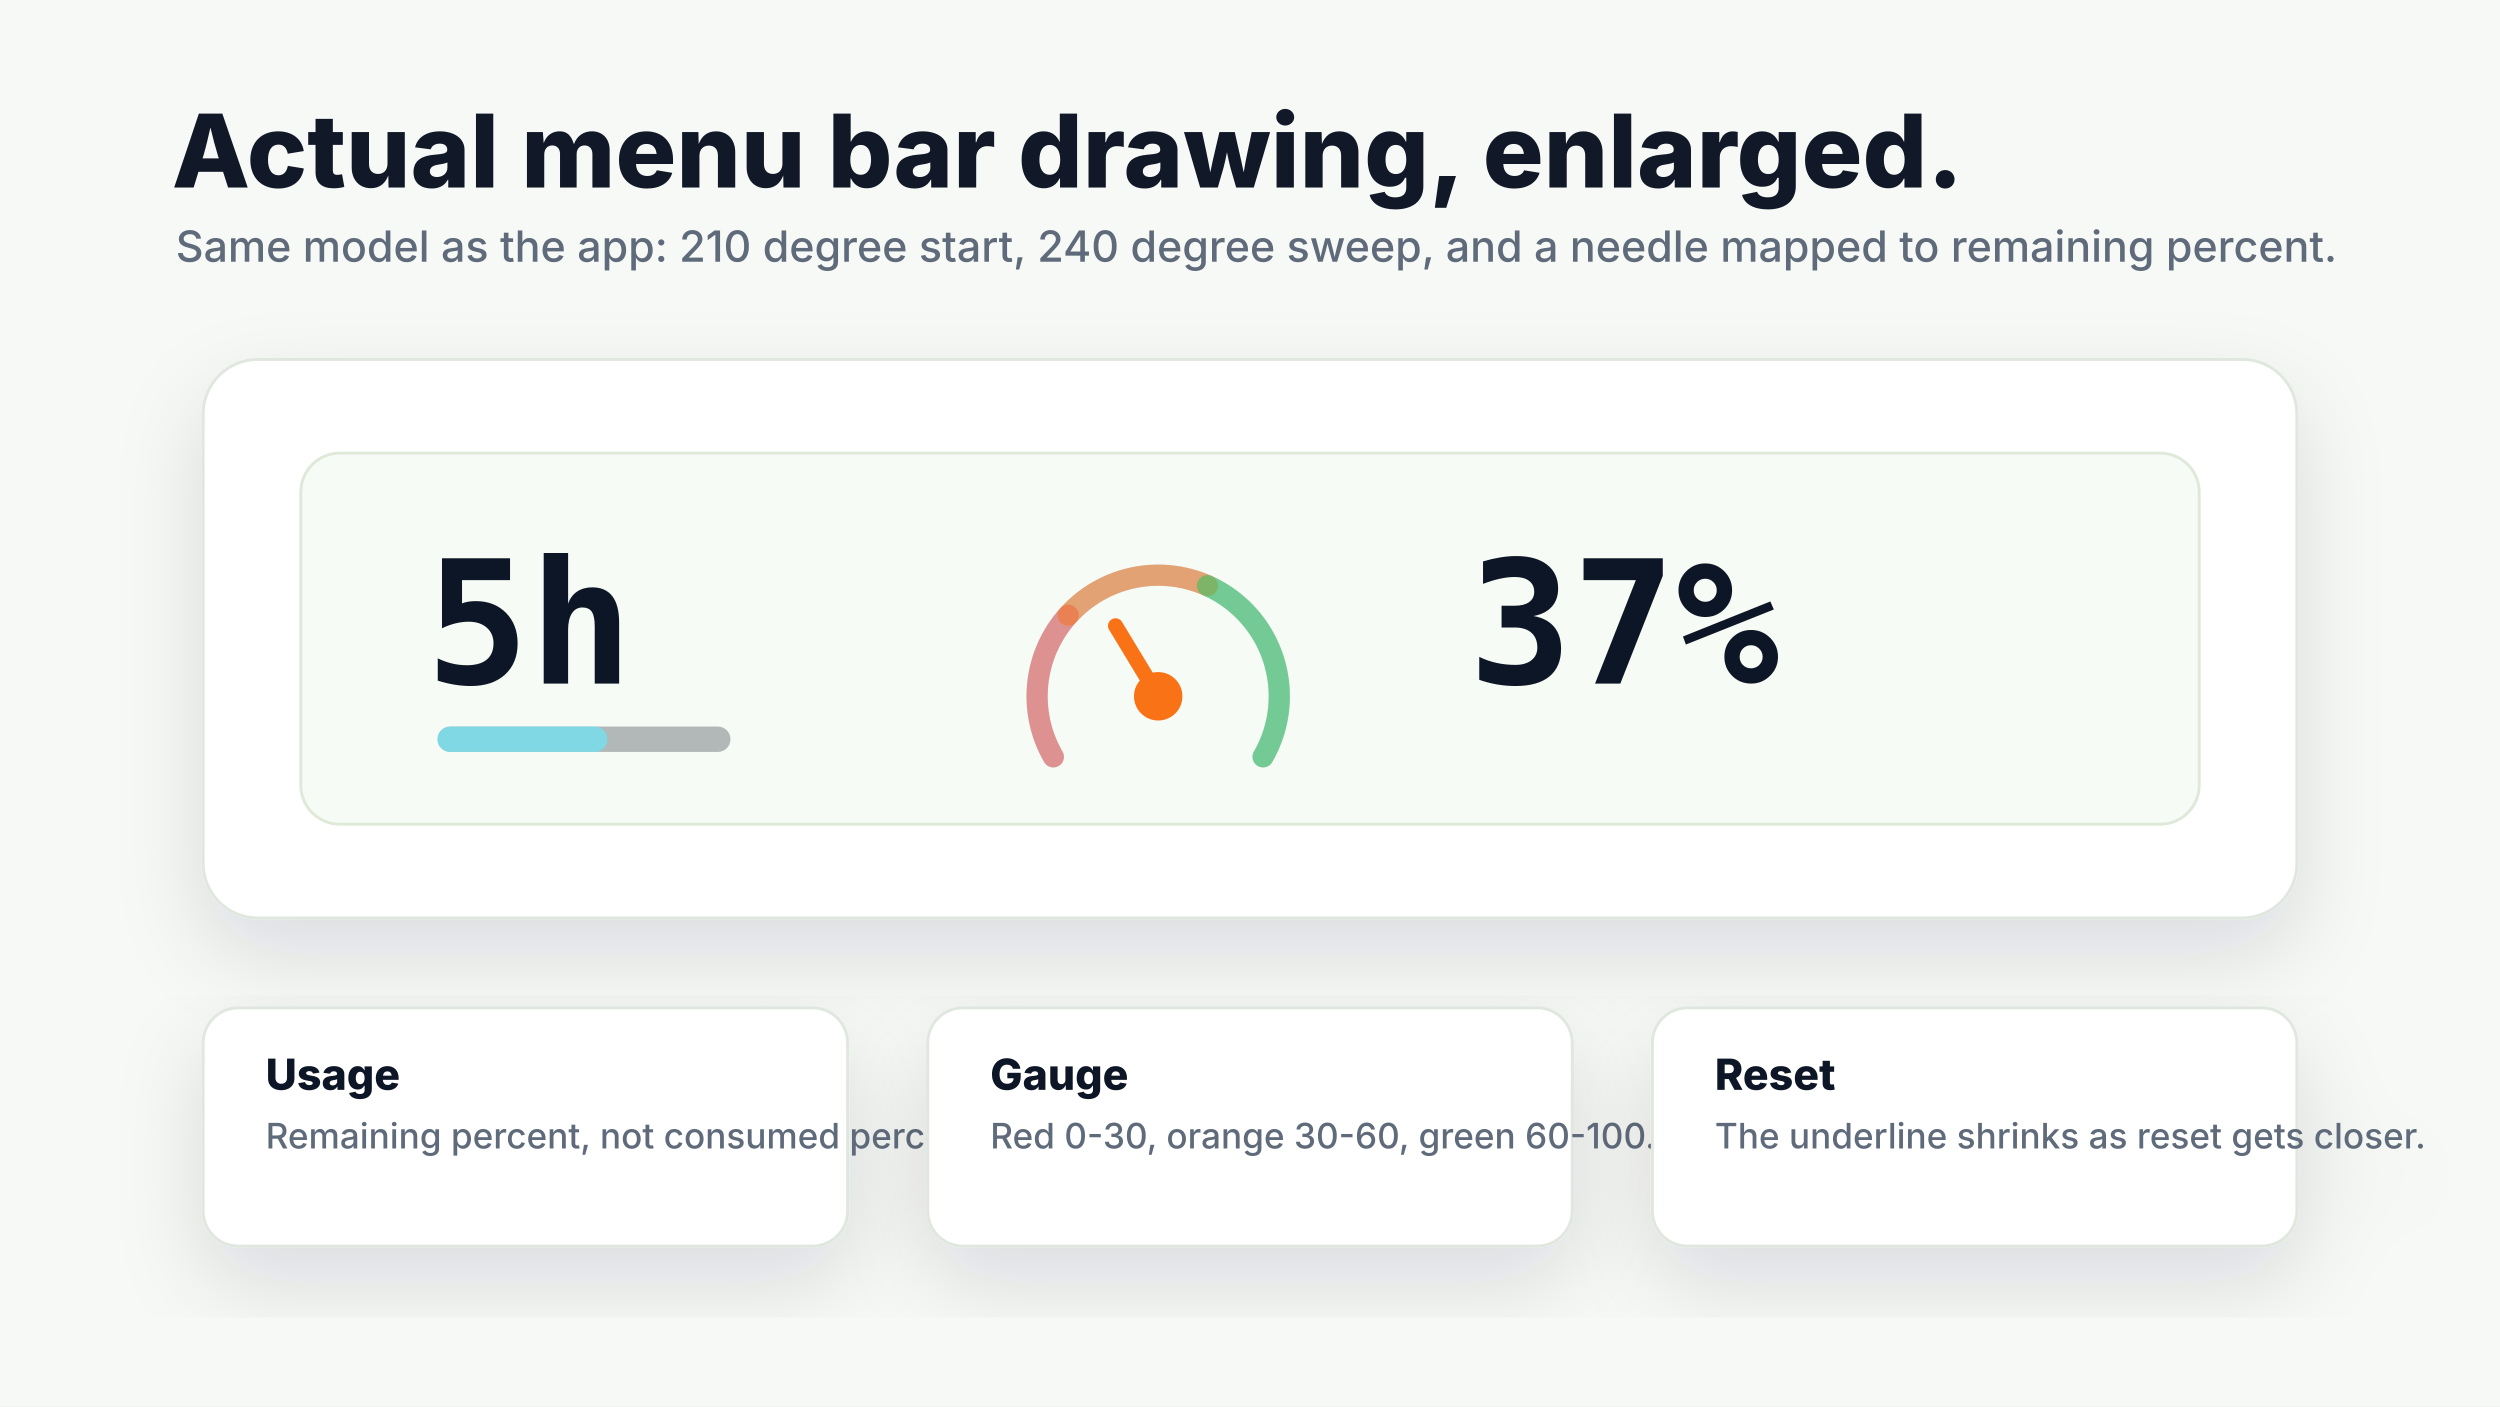
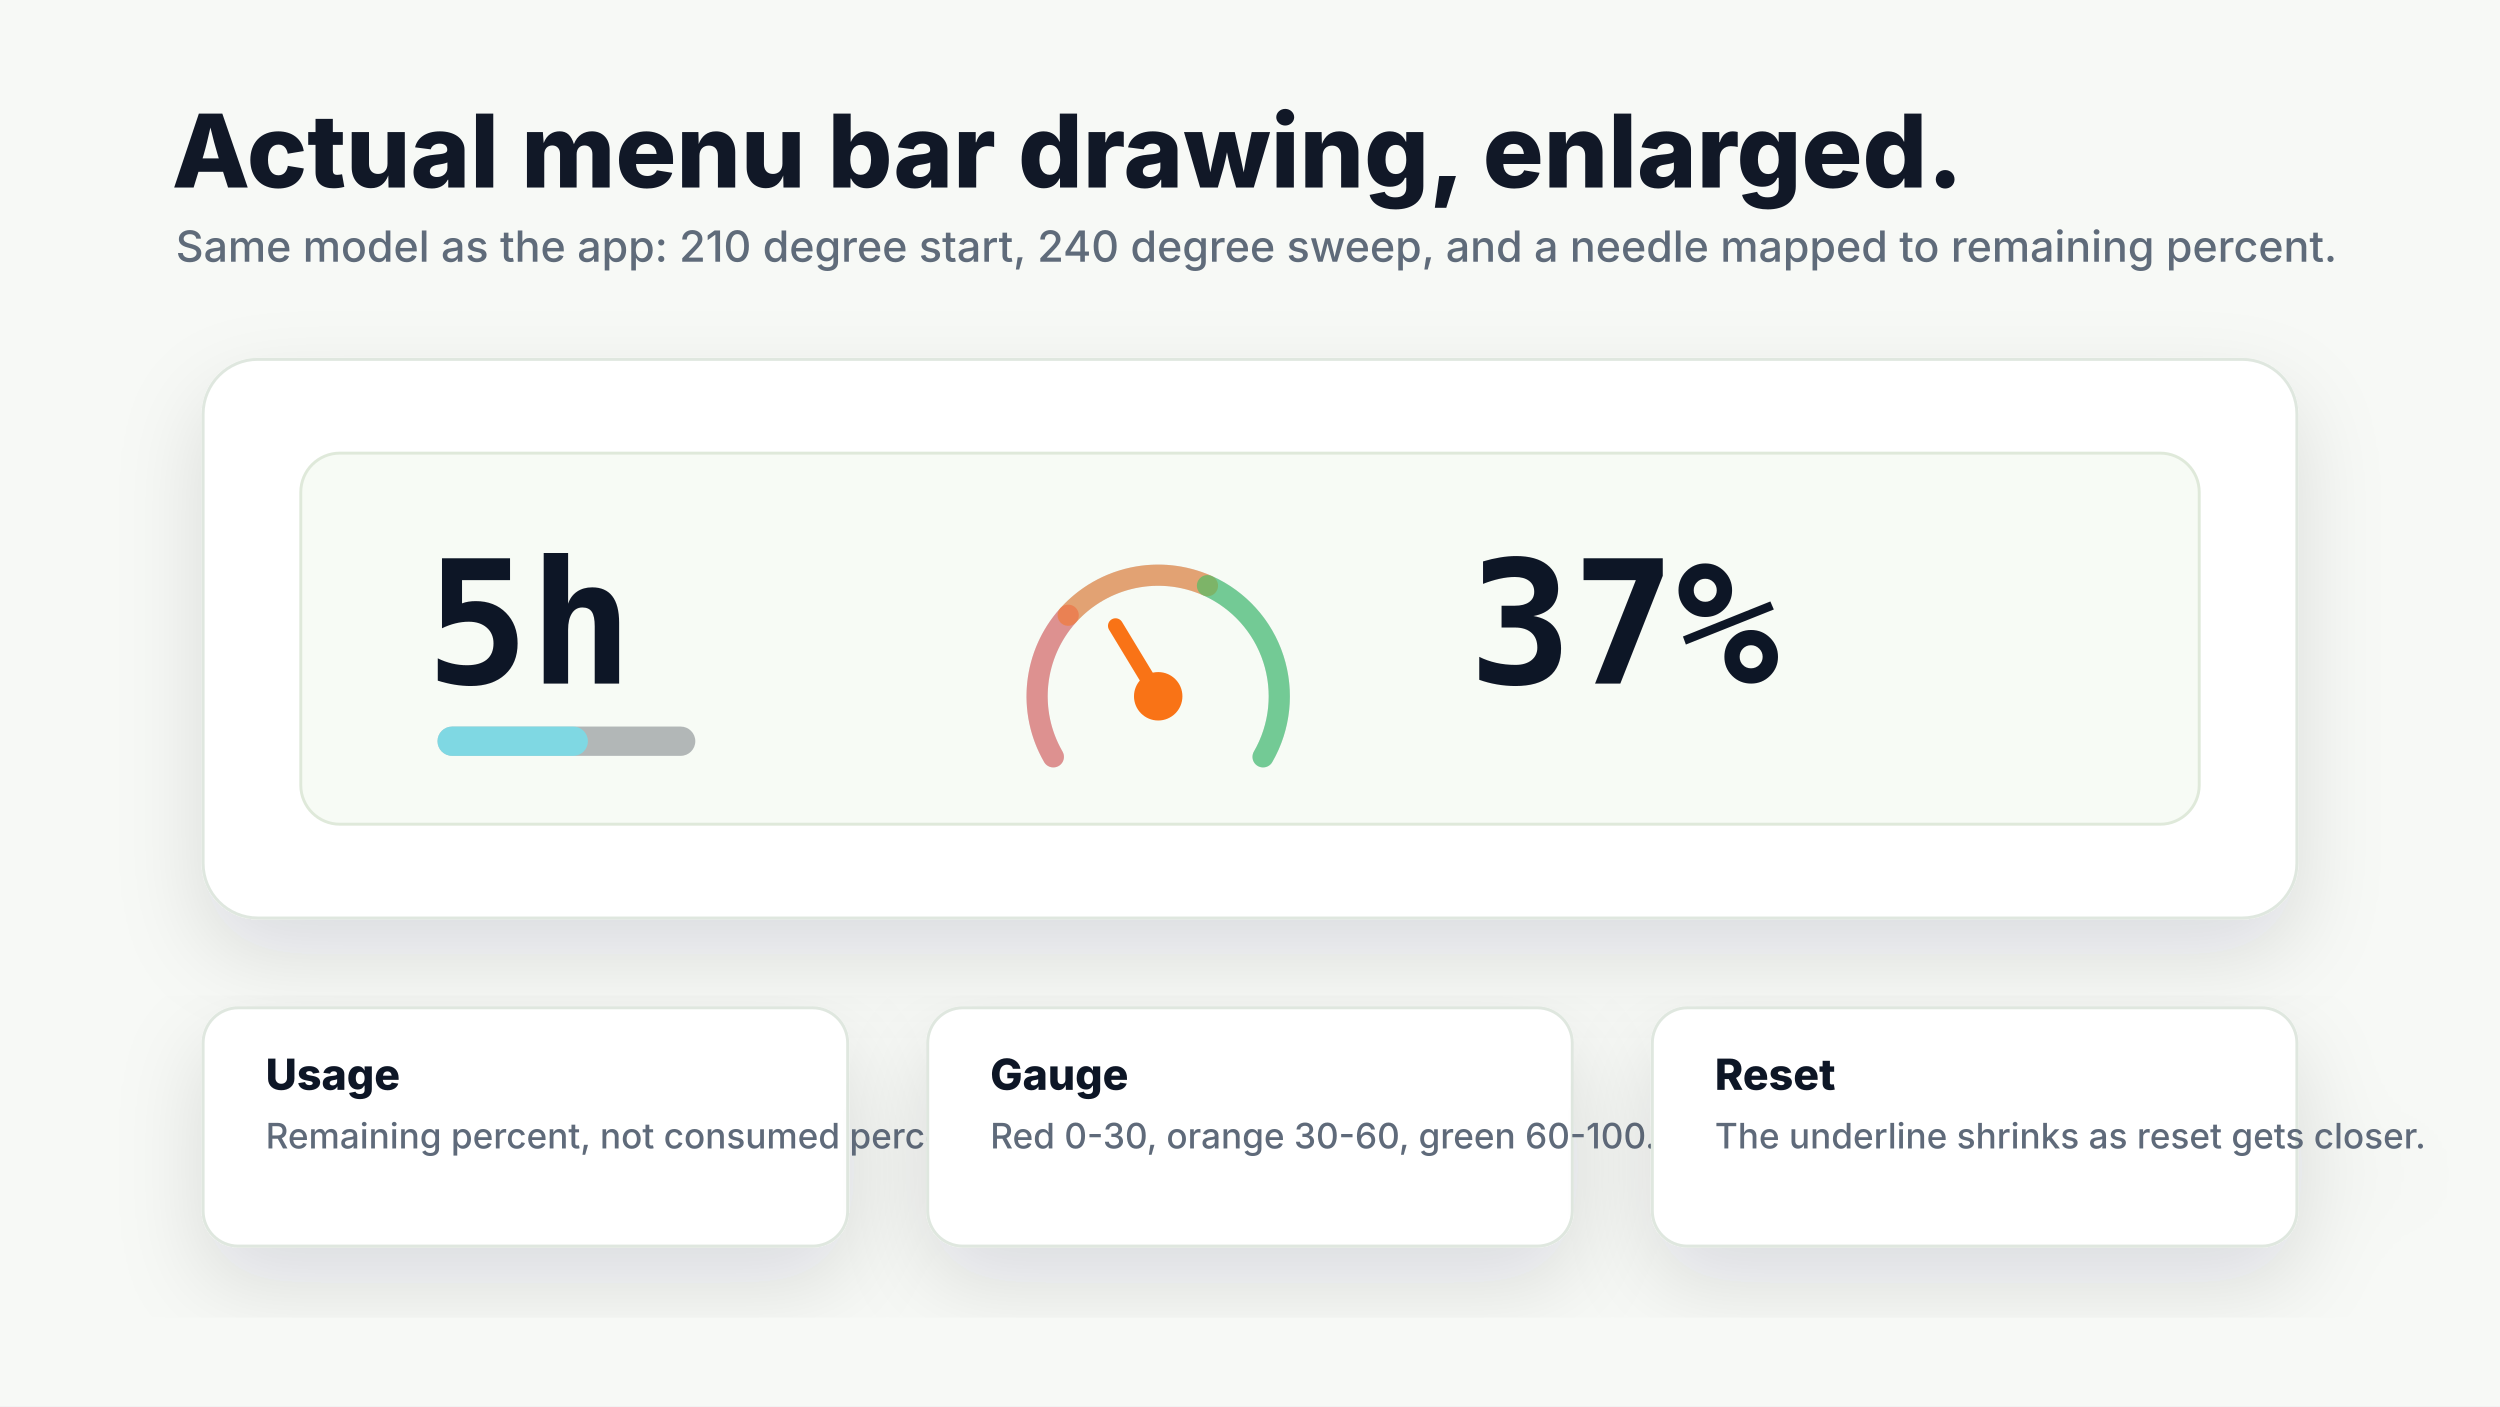
<svg xmlns="http://www.w3.org/2000/svg" width="1280" height="720" viewBox="0 0 1280 720" fill="none" role="img" aria-labelledby="title desc">
  <defs>
    <filter id="shadow" x="-20%" y="-20%" width="140%" height="150%" color-interpolation-filters="sRGB">
      <feDropShadow dx="0" dy="18" stdDeviation="22" flood-color="#0f172a" flood-opacity="0.12" />
    </filter>
    <style>
      .bg { fill: #f7f9f6; }
      .card { fill: #ffffff; stroke: #dfe7df; stroke-width: 1.5; }
      .surface { fill: #f7fbf5; stroke: #dfe9da; stroke-width: 1.5; }
      .title { font: 760 52px -apple-system, BlinkMacSystemFont, "Segoe UI", sans-serif; fill: #111827; }
      .subtitle { font: 520 22px -apple-system, BlinkMacSystemFont, "Segoe UI", sans-serif; fill: #5f6b7a; }
      .label { font: 760 22px -apple-system, BlinkMacSystemFont, "Segoe UI", sans-serif; fill: #111827; }
      .body { font: 520 18px -apple-system, BlinkMacSystemFont, "Segoe UI", sans-serif; fill: #5f6b7a; }
      .mono { font: 780 88px ui-monospace, SFMono-Regular, Menlo, Monaco, Consolas, monospace; fill: #111827; }
      .smallMono { font: 760 28px ui-monospace, SFMono-Regular, Menlo, Monaco, Consolas, monospace; fill: #111827; }
      .track { stroke: rgba(17, 24, 39, 0.18); stroke-width: 7; fill: none; stroke-linecap: round; }
      .red { stroke: rgba(239, 68, 68, 0.46); stroke-width: 7; fill: none; stroke-linecap: round; }
      .orange { stroke: rgba(249, 115, 22, 0.5); stroke-width: 7; fill: none; stroke-linecap: round; }
      .green { stroke: rgba(34, 197, 94, 0.52); stroke-width: 7; fill: none; stroke-linecap: round; }
      .needle { stroke: #f97316; stroke-width: 5; fill: none; stroke-linecap: round; }
      .dot { fill: #f97316; }
    </style>
  </defs>
  <rect class="bg" width="1280" height="720" />
  <text class="title" x="88" y="96">Actual menu bar drawing, enlarged.</text>
  <text class="subtitle" x="90" y="134">Same model as the app: 210 degree start, 240 degree sweep, and a needle mapped to remaining percent.</text>
  <g filter="url(#shadow)">
    <rect class="card" x="104" y="184" width="1072" height="286" rx="28" />
    <rect class="surface" x="154" y="232" width="972" height="190" rx="20" />
    <text class="mono" x="218" y="350">5h</text>
-     <rect x="224" y="372" width="150" height="13" rx="6.5" fill="rgba(17, 24, 39, 0.3)" />
-     <rect x="224" y="372" width="87" height="13" rx="6.5" fill="rgba(103, 232, 249, 0.68)" />
+     <rect x="224" y="372" width="132" height="15" rx="7.5" fill="rgba(17, 24, 39, 0.3)" />
+     <rect x="224" y="372" width="77" height="15" rx="7.5" fill="rgba(103, 232, 249, 0.68)" />
    <g transform="translate(500 248) scale(1.55)">
      <path class="track" d="M 25.36 90 A 40 40 0 1 1 94.64 90" />
      <path class="red" d="M 25.36 90 A 40 40 0 0 1 30.27 43.23" />
      <path class="orange" d="M 30.27 43.23 A 40 40 0 0 1 76.27 33.46" />
      <path class="green" d="M 76.27 33.46 A 40 40 0 0 1 94.64 90" />
      <line class="needle" x1="60" y1="70" x2="45.91" y2="46.73" />
      <circle class="dot" cx="60" cy="70" r="8" />
    </g>
    <text class="mono" x="752" y="350">37%</text>
  </g>
  <g filter="url(#shadow)">
    <rect class="card" x="104" y="516" width="330" height="122" rx="18" />
    <text class="label" x="136" y="558">Usage</text>
    <text class="body" x="136" y="588">Remaining percent, not consumed percent.</text>
  </g>
  <g filter="url(#shadow)">
    <rect class="card" x="475" y="516" width="330" height="122" rx="18" />
    <text class="label" x="507" y="558">Gauge</text>
    <text class="body" x="507" y="588">Red 0-30, orange 30-60, green 60-100.</text>
  </g>
  <g filter="url(#shadow)">
    <rect class="card" x="846" y="516" width="330" height="122" rx="18" />
    <text class="label" x="878" y="558">Reset</text>
    <text class="body" x="878" y="588">The underline shrinks as reset gets closer.</text>
  </g>
</svg>
